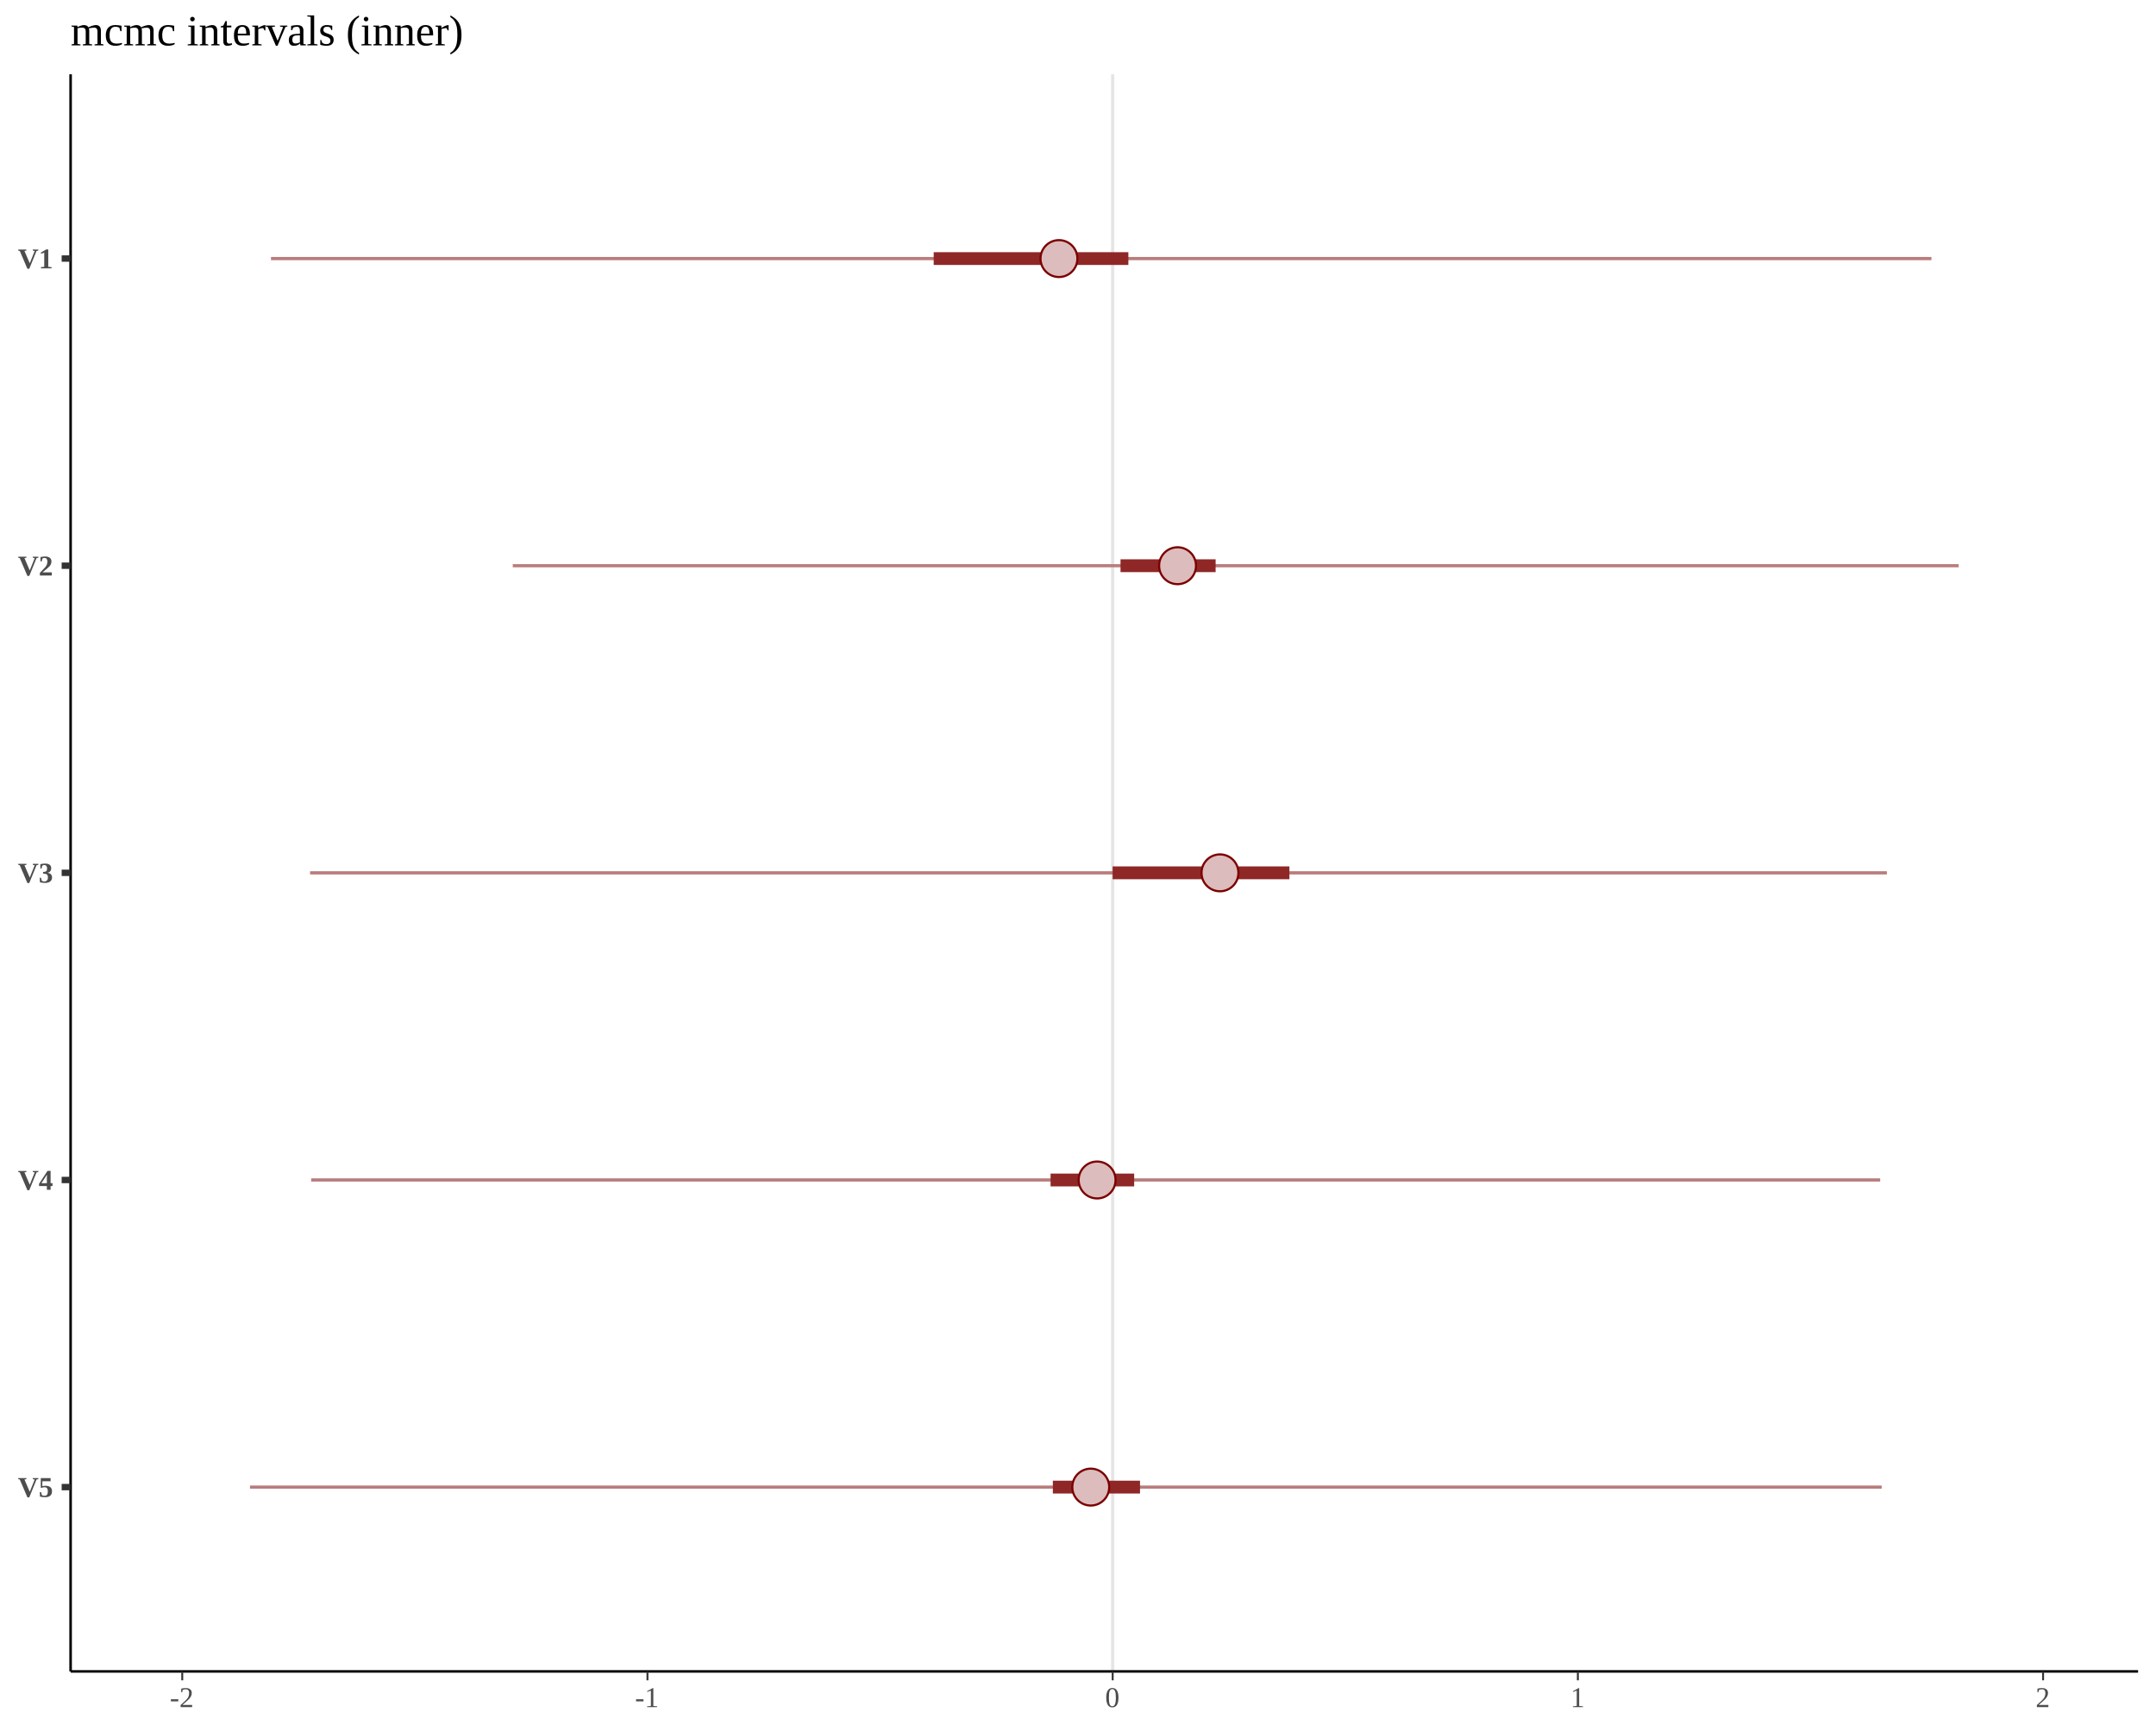
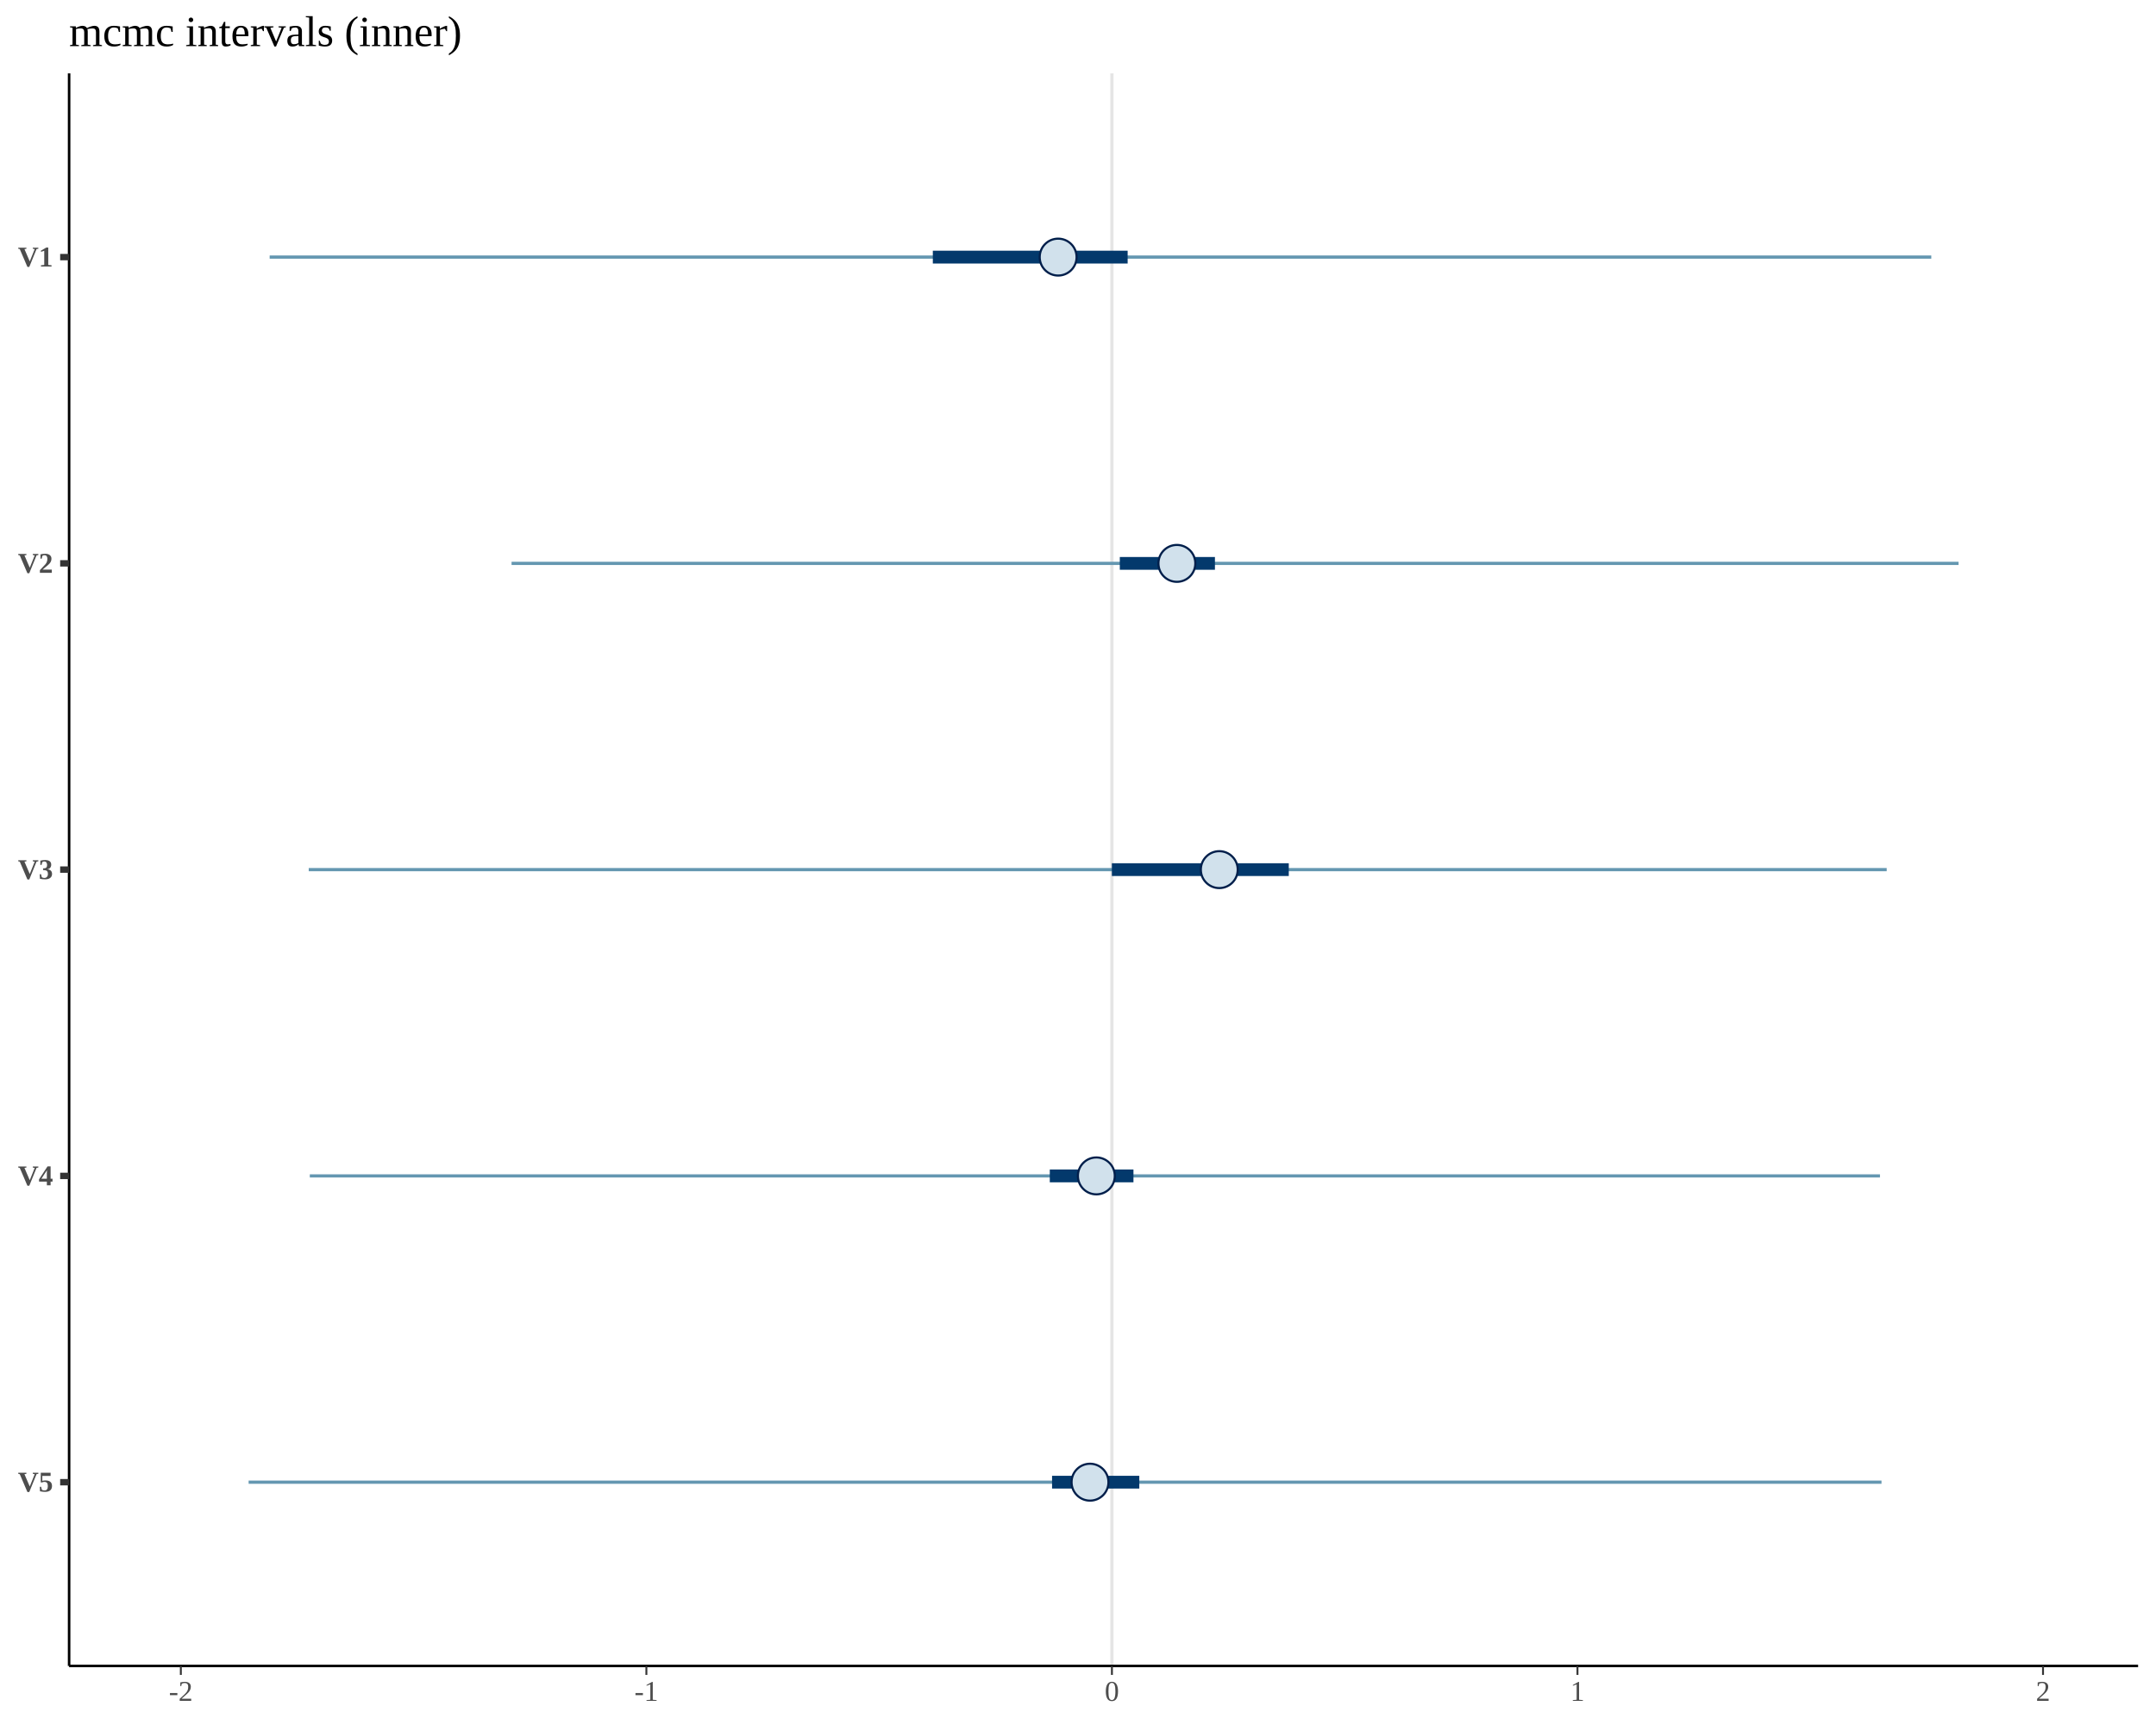
<svg xmlns="http://www.w3.org/2000/svg" viewBox="0 0 720.00 576.00">
  <defs>
    <style type="text/css">
-     line, polyline, path, rect, circle {
+     line, polyline, polygon, path, rect, circle {
      fill: none;
      stroke: #000000;
      stroke-linecap: round;
      stroke-linejoin: round;
      stroke-miterlimit: 10.00;
    }
  </style>
  </defs>
  <rect width="100%" height="100%" style="stroke: none; fill: #FFFFFF;" />
  <defs>
-     <clipPath id="cpMjMuNTc5MXw3MTQuMDIyfDU1OC4wOTZ8MjQuODA2OQ==">
-       <rect x="23.58" y="24.81" width="690.44" height="533.29" />
+     <clipPath id="cpMjMuMDh8NzE0LjAyfDU1Ni4yOHwyNC40OQ==">
+       <rect x="23.08" y="24.49" width="690.95" height="531.80" />
    </clipPath>
  </defs>
-   <line x1="371.58" y1="558.10" x2="371.58" y2="24.81" style="stroke-width: 1.07; stroke: #E5E5E5; stroke-linecap: butt;" clip-path="url(#cpMjMuNTc5MXw3MTQuMDIyfDU1OC4wOTZ8MjQuODA2OQ==)" />
-   <line x1="90.50" y1="86.34" x2="645.01" y2="86.34" style="stroke-width: 1.07; stroke: #B97C7C; stroke-linecap: butt;" clip-path="url(#cpMjMuNTc5MXw3MTQuMDIyfDU1OC4wOTZ8MjQuODA2OQ==)" />
-   <line x1="171.24" y1="188.90" x2="654.11" y2="188.90" style="stroke-width: 1.07; stroke: #B97C7C; stroke-linecap: butt;" clip-path="url(#cpMjMuNTc5MXw3MTQuMDIyfDU1OC4wOTZ8MjQuODA2OQ==)" />
-   <line x1="103.55" y1="291.45" x2="630.13" y2="291.45" style="stroke-width: 1.07; stroke: #B97C7C; stroke-linecap: butt;" clip-path="url(#cpMjMuNTc5MXw3MTQuMDIyfDU1OC4wOTZ8MjQuODA2OQ==)" />
-   <line x1="103.91" y1="394.01" x2="627.89" y2="394.01" style="stroke-width: 1.07; stroke: #B97C7C; stroke-linecap: butt;" clip-path="url(#cpMjMuNTc5MXw3MTQuMDIyfDU1OC4wOTZ8MjQuODA2OQ==)" />
-   <line x1="83.49" y1="496.56" x2="628.39" y2="496.56" style="stroke-width: 1.07; stroke: #B97C7C; stroke-linecap: butt;" clip-path="url(#cpMjMuNTc5MXw3MTQuMDIyfDU1OC4wOTZ8MjQuODA2OQ==)" />
-   <line x1="311.81" y1="86.34" x2="376.82" y2="86.34" style="stroke-width: 4.27; stroke: #8F2727; stroke-linecap: butt;" clip-path="url(#cpMjMuNTc5MXw3MTQuMDIyfDU1OC4wOTZ8MjQuODA2OQ==)" />
-   <line x1="374.20" y1="188.90" x2="405.96" y2="188.90" style="stroke-width: 4.27; stroke: #8F2727; stroke-linecap: butt;" clip-path="url(#cpMjMuNTc5MXw3MTQuMDIyfDU1OC4wOTZ8MjQuODA2OQ==)" />
-   <line x1="371.56" y1="291.45" x2="430.60" y2="291.45" style="stroke-width: 4.27; stroke: #8F2727; stroke-linecap: butt;" clip-path="url(#cpMjMuNTc5MXw3MTQuMDIyfDU1OC4wOTZ8MjQuODA2OQ==)" />
-   <line x1="350.84" y1="394.01" x2="378.76" y2="394.01" style="stroke-width: 4.27; stroke: #8F2727; stroke-linecap: butt;" clip-path="url(#cpMjMuNTc5MXw3MTQuMDIyfDU1OC4wOTZ8MjQuODA2OQ==)" />
-   <line x1="351.60" y1="496.56" x2="380.71" y2="496.56" style="stroke-width: 4.27; stroke: #8F2727; stroke-linecap: butt;" clip-path="url(#cpMjMuNTc5MXw3MTQuMDIyfDU1OC4wOTZ8MjQuODA2OQ==)" />
-   <circle cx="353.64" cy="86.34" r="4.62pt" style="stroke-width: 0.71; stroke: #7C0000; fill: #DCBCBC;" clip-path="url(#cpMjMuNTc5MXw3MTQuMDIyfDU1OC4wOTZ8MjQuODA2OQ==)" />
-   <circle cx="393.25" cy="188.90" r="4.62pt" style="stroke-width: 0.71; stroke: #7C0000; fill: #DCBCBC;" clip-path="url(#cpMjMuNTc5MXw3MTQuMDIyfDU1OC4wOTZ8MjQuODA2OQ==)" />
-   <circle cx="407.41" cy="291.45" r="4.62pt" style="stroke-width: 0.71; stroke: #7C0000; fill: #DCBCBC;" clip-path="url(#cpMjMuNTc5MXw3MTQuMDIyfDU1OC4wOTZ8MjQuODA2OQ==)" />
-   <circle cx="366.38" cy="394.01" r="4.62pt" style="stroke-width: 0.71; stroke: #7C0000; fill: #DCBCBC;" clip-path="url(#cpMjMuNTc5MXw3MTQuMDIyfDU1OC4wOTZ8MjQuODA2OQ==)" />
-   <circle cx="364.26" cy="496.56" r="4.62pt" style="stroke-width: 0.71; stroke: #7C0000; fill: #DCBCBC;" clip-path="url(#cpMjMuNTc5MXw3MTQuMDIyfDU1OC4wOTZ8MjQuODA2OQ==)" />
+   <line x1="371.33" y1="556.28" x2="371.33" y2="24.49" style="stroke-width: 1.07; stroke: #E5E5E5; stroke-linecap: butt;" clip-path="url(#cpMjMuMDh8NzE0LjAyfDU1Ni4yOHwyNC40OQ==)" />
+   <line x1="90.05" y1="85.85" x2="644.96" y2="85.85" style="stroke-width: 1.07; stroke: #6497B1; stroke-linecap: butt;" clip-path="url(#cpMjMuMDh8NzE0LjAyfDU1Ni4yOHwyNC40OQ==)" />
+   <line x1="170.84" y1="188.12" x2="654.06" y2="188.12" style="stroke-width: 1.07; stroke: #6497B1; stroke-linecap: butt;" clip-path="url(#cpMjMuMDh8NzE0LjAyfDU1Ni4yOHwyNC40OQ==)" />
+   <line x1="103.10" y1="290.38" x2="630.07" y2="290.38" style="stroke-width: 1.07; stroke: #6497B1; stroke-linecap: butt;" clip-path="url(#cpMjMuMDh8NzE0LjAyfDU1Ni4yOHwyNC40OQ==)" />
+   <line x1="103.46" y1="392.65" x2="627.82" y2="392.65" style="stroke-width: 1.07; stroke: #6497B1; stroke-linecap: butt;" clip-path="url(#cpMjMuMDh8NzE0LjAyfDU1Ni4yOHwyNC40OQ==)" />
+   <line x1="83.03" y1="494.92" x2="628.33" y2="494.92" style="stroke-width: 1.07; stroke: #6497B1; stroke-linecap: butt;" clip-path="url(#cpMjMuMDh8NzE0LjAyfDU1Ni4yOHwyNC40OQ==)" />
+   <line x1="311.52" y1="85.85" x2="376.58" y2="85.85" style="stroke-width: 4.27; stroke: #03396C; stroke-linecap: butt;" clip-path="url(#cpMjMuMDh8NzE0LjAyfDU1Ni4yOHwyNC40OQ==)" />
+   <line x1="373.96" y1="188.12" x2="405.73" y2="188.12" style="stroke-width: 4.27; stroke: #03396C; stroke-linecap: butt;" clip-path="url(#cpMjMuMDh8NzE0LjAyfDU1Ni4yOHwyNC40OQ==)" />
+   <line x1="371.31" y1="290.38" x2="430.39" y2="290.38" style="stroke-width: 4.27; stroke: #03396C; stroke-linecap: butt;" clip-path="url(#cpMjMuMDh8NzE0LjAyfDU1Ni4yOHwyNC40OQ==)" />
+   <line x1="350.58" y1="392.65" x2="378.52" y2="392.65" style="stroke-width: 4.27; stroke: #03396C; stroke-linecap: butt;" clip-path="url(#cpMjMuMDh8NzE0LjAyfDU1Ni4yOHwyNC40OQ==)" />
+   <line x1="351.34" y1="494.92" x2="380.47" y2="494.92" style="stroke-width: 4.27; stroke: #03396C; stroke-linecap: butt;" clip-path="url(#cpMjMuMDh8NzE0LjAyfDU1Ni4yOHwyNC40OQ==)" />
+   <circle cx="353.37" cy="85.85" r="4.62pt" style="stroke-width: 0.71; stroke: #011F4B; fill: #D1E1EC;" clip-path="url(#cpMjMuMDh8NzE0LjAyfDU1Ni4yOHwyNC40OQ==)" />
+   <circle cx="393.02" cy="188.12" r="4.62pt" style="stroke-width: 0.71; stroke: #011F4B; fill: #D1E1EC;" clip-path="url(#cpMjMuMDh8NzE0LjAyfDU1Ni4yOHwyNC40OQ==)" />
+   <circle cx="407.18" cy="290.38" r="4.62pt" style="stroke-width: 0.71; stroke: #011F4B; fill: #D1E1EC;" clip-path="url(#cpMjMuMDh8NzE0LjAyfDU1Ni4yOHwyNC40OQ==)" />
+   <circle cx="366.13" cy="392.65" r="4.62pt" style="stroke-width: 0.71; stroke: #011F4B; fill: #D1E1EC;" clip-path="url(#cpMjMuMDh8NzE0LjAyfDU1Ni4yOHwyNC40OQ==)" />
+   <circle cx="364.01" cy="494.92" r="4.62pt" style="stroke-width: 0.71; stroke: #011F4B; fill: #D1E1EC;" clip-path="url(#cpMjMuMDh8NzE0LjAyfDU1Ni4yOHwyNC40OQ==)" />
  <defs>
-     <clipPath id="cpMHw3MjB8NTc2fDA=">
+     <clipPath id="cpMC4wMHw3MjAuMDB8NTc2LjAwfDAuMDA=">
      <rect x="0.00" y="0.00" width="720.00" height="576.00" />
    </clipPath>
  </defs>
-   <polyline points="23.58,558.10 23.58,24.81 " style="stroke-width: 0.85; stroke-linecap: butt;" clip-path="url(#cpMHw3MjB8NTc2fDA=)" />
-   <g clip-path="url(#cpMHw3MjB8NTc2fDA=)">
-     <text x="5.98" y="499.84" style="font-size: 9.60px; font-weight: bold; fill: #4D4D4D; font-family: Liberation Serif;" textLength="12.22px" lengthAdjust="spacingAndGlyphs">V5</text>
+   <polyline points="23.08,556.28 23.08,24.49 " style="stroke-width: 0.85; stroke-linecap: butt;" clip-path="url(#cpMC4wMHw3MjAuMDB8NTc2LjAwfDAuMDA=)" />
+   <g clip-path="url(#cpMC4wMHw3MjAuMDB8NTc2LjAwfDAuMDA=)">
+     <text x="5.98" y="498.06" style="font-size: 9.60px; font-weight: bold; fill: #4D4D4D; font-family: Liberation Serif;" textLength="11.72px" lengthAdjust="spacingAndGlyphs">V5</text>
  </g>
-   <g clip-path="url(#cpMHw3MjB8NTc2fDA=)">
-     <text x="5.98" y="397.28" style="font-size: 9.60px; font-weight: bold; fill: #4D4D4D; font-family: Liberation Serif;" textLength="12.22px" lengthAdjust="spacingAndGlyphs">V4</text>
+   <g clip-path="url(#cpMC4wMHw3MjAuMDB8NTc2LjAwfDAuMDA=)">
+     <text x="5.98" y="395.79" style="font-size: 9.60px; font-weight: bold; fill: #4D4D4D; font-family: Liberation Serif;" textLength="11.72px" lengthAdjust="spacingAndGlyphs">V4</text>
  </g>
-   <g clip-path="url(#cpMHw3MjB8NTc2fDA=)">
-     <text x="5.98" y="294.72" style="font-size: 9.60px; font-weight: bold; fill: #4D4D4D; font-family: Liberation Serif;" textLength="12.22px" lengthAdjust="spacingAndGlyphs">V3</text>
+   <g clip-path="url(#cpMC4wMHw3MjAuMDB8NTc2LjAwfDAuMDA=)">
+     <text x="5.98" y="293.53" style="font-size: 9.60px; font-weight: bold; fill: #4D4D4D; font-family: Liberation Serif;" textLength="11.72px" lengthAdjust="spacingAndGlyphs">V3</text>
  </g>
-   <g clip-path="url(#cpMHw3MjB8NTc2fDA=)">
-     <text x="5.98" y="192.17" style="font-size: 9.60px; font-weight: bold; fill: #4D4D4D; font-family: Liberation Serif;" textLength="12.22px" lengthAdjust="spacingAndGlyphs">V2</text>
+   <g clip-path="url(#cpMC4wMHw3MjAuMDB8NTc2LjAwfDAuMDA=)">
+     <text x="5.98" y="191.26" style="font-size: 9.60px; font-weight: bold; fill: #4D4D4D; font-family: Liberation Serif;" textLength="11.72px" lengthAdjust="spacingAndGlyphs">V2</text>
  </g>
-   <g clip-path="url(#cpMHw3MjB8NTc2fDA=)">
-     <text x="5.98" y="89.61" style="font-size: 9.60px; font-weight: bold; fill: #4D4D4D; font-family: Liberation Serif;" textLength="12.22px" lengthAdjust="spacingAndGlyphs">V1</text>
+   <g clip-path="url(#cpMC4wMHw3MjAuMDB8NTc2LjAwfDAuMDA=)">
+     <text x="5.98" y="88.99" style="font-size: 9.60px; font-weight: bold; fill: #4D4D4D; font-family: Liberation Serif;" textLength="11.72px" lengthAdjust="spacingAndGlyphs">V1</text>
  </g>
-   <polyline points="20.59,496.56 23.58,496.56 " style="stroke-width: 2.13; stroke: #333333; stroke-linecap: butt;" clip-path="url(#cpMHw3MjB8NTc2fDA=)" />
-   <polyline points="20.59,394.01 23.58,394.01 " style="stroke-width: 2.13; stroke: #333333; stroke-linecap: butt;" clip-path="url(#cpMHw3MjB8NTc2fDA=)" />
-   <polyline points="20.59,291.45 23.58,291.45 " style="stroke-width: 2.13; stroke: #333333; stroke-linecap: butt;" clip-path="url(#cpMHw3MjB8NTc2fDA=)" />
-   <polyline points="20.59,188.90 23.58,188.90 " style="stroke-width: 2.13; stroke: #333333; stroke-linecap: butt;" clip-path="url(#cpMHw3MjB8NTc2fDA=)" />
-   <polyline points="20.59,86.34 23.58,86.34 " style="stroke-width: 2.13; stroke: #333333; stroke-linecap: butt;" clip-path="url(#cpMHw3MjB8NTc2fDA=)" />
-   <polyline points="23.58,558.10 714.02,558.10 " style="stroke-width: 0.85; stroke-linecap: butt;" clip-path="url(#cpMHw3MjB8NTc2fDA=)" />
-   <polyline points="60.86,561.08 60.86,558.10 " style="stroke-width: 0.64; stroke: #333333; stroke-linecap: butt;" clip-path="url(#cpMHw3MjB8NTc2fDA=)" />
-   <polyline points="216.22,561.08 216.22,558.10 " style="stroke-width: 0.64; stroke: #333333; stroke-linecap: butt;" clip-path="url(#cpMHw3MjB8NTc2fDA=)" />
-   <polyline points="371.58,561.08 371.58,558.10 " style="stroke-width: 0.64; stroke: #333333; stroke-linecap: butt;" clip-path="url(#cpMHw3MjB8NTc2fDA=)" />
-   <polyline points="526.93,561.08 526.93,558.10 " style="stroke-width: 0.64; stroke: #333333; stroke-linecap: butt;" clip-path="url(#cpMHw3MjB8NTc2fDA=)" />
-   <polyline points="682.29,561.08 682.29,558.10 " style="stroke-width: 0.64; stroke: #333333; stroke-linecap: butt;" clip-path="url(#cpMHw3MjB8NTc2fDA=)" />
-   <g clip-path="url(#cpMHw3MjB8NTc2fDA=)">
-     <text x="56.70" y="570.02" style="font-size: 9.60px; fill: #4D4D4D; font-family: Liberation Serif;" textLength="8.33px" lengthAdjust="spacingAndGlyphs">-2</text>
+   <polyline points="20.09,494.92 23.08,494.92 " style="stroke-width: 2.13; stroke: #333333; stroke-linecap: butt;" clip-path="url(#cpMC4wMHw3MjAuMDB8NTc2LjAwfDAuMDA=)" />
+   <polyline points="20.09,392.65 23.08,392.65 " style="stroke-width: 2.13; stroke: #333333; stroke-linecap: butt;" clip-path="url(#cpMC4wMHw3MjAuMDB8NTc2LjAwfDAuMDA=)" />
+   <polyline points="20.09,290.38 23.08,290.38 " style="stroke-width: 2.13; stroke: #333333; stroke-linecap: butt;" clip-path="url(#cpMC4wMHw3MjAuMDB8NTc2LjAwfDAuMDA=)" />
+   <polyline points="20.09,188.12 23.08,188.12 " style="stroke-width: 2.13; stroke: #333333; stroke-linecap: butt;" clip-path="url(#cpMC4wMHw3MjAuMDB8NTc2LjAwfDAuMDA=)" />
+   <polyline points="20.09,85.85 23.08,85.85 " style="stroke-width: 2.13; stroke: #333333; stroke-linecap: butt;" clip-path="url(#cpMC4wMHw3MjAuMDB8NTc2LjAwfDAuMDA=)" />
+   <polyline points="23.08,556.28 714.02,556.28 " style="stroke-width: 0.85; stroke-linecap: butt;" clip-path="url(#cpMC4wMHw3MjAuMDB8NTc2LjAwfDAuMDA=)" />
+   <polyline points="60.39,559.27 60.39,556.28 " style="stroke-width: 0.64; stroke: #333333; stroke-linecap: butt;" clip-path="url(#cpMC4wMHw3MjAuMDB8NTc2LjAwfDAuMDA=)" />
+   <polyline points="215.86,559.27 215.86,556.28 " style="stroke-width: 0.64; stroke: #333333; stroke-linecap: butt;" clip-path="url(#cpMC4wMHw3MjAuMDB8NTc2LjAwfDAuMDA=)" />
+   <polyline points="371.33,559.27 371.33,556.28 " style="stroke-width: 0.64; stroke: #333333; stroke-linecap: butt;" clip-path="url(#cpMC4wMHw3MjAuMDB8NTc2LjAwfDAuMDA=)" />
+   <polyline points="526.80,559.27 526.80,556.28 " style="stroke-width: 0.64; stroke: #333333; stroke-linecap: butt;" clip-path="url(#cpMC4wMHw3MjAuMDB8NTc2LjAwfDAuMDA=)" />
+   <polyline points="682.27,559.27 682.27,556.28 " style="stroke-width: 0.64; stroke: #333333; stroke-linecap: butt;" clip-path="url(#cpMC4wMHw3MjAuMDB8NTc2LjAwfDAuMDA=)" />
+   <g clip-path="url(#cpMC4wMHw3MjAuMDB8NTc2LjAwfDAuMDA=)">
+     <text x="56.39" y="567.94" style="font-size: 9.60px; fill: #4D4D4D; font-family: Liberation Serif;" textLength="7.98px" lengthAdjust="spacingAndGlyphs">-2</text>
  </g>
-   <g clip-path="url(#cpMHw3MjB8NTc2fDA=)">
-     <text x="212.05" y="570.02" style="font-size: 9.60px; fill: #4D4D4D; font-family: Liberation Serif;" textLength="8.33px" lengthAdjust="spacingAndGlyphs">-1</text>
+   <g clip-path="url(#cpMC4wMHw3MjAuMDB8NTc2LjAwfDAuMDA=)">
+     <text x="211.86" y="567.94" style="font-size: 9.60px; fill: #4D4D4D; font-family: Liberation Serif;" textLength="7.98px" lengthAdjust="spacingAndGlyphs">-1</text>
  </g>
-   <g clip-path="url(#cpMHw3MjB8NTc2fDA=)">
-     <text x="369.08" y="570.02" style="font-size: 9.60px; fill: #4D4D4D; font-family: Liberation Serif;" textLength="5.00px" lengthAdjust="spacingAndGlyphs">0</text>
+   <g clip-path="url(#cpMC4wMHw3MjAuMDB8NTc2LjAwfDAuMDA=)">
+     <text x="368.93" y="567.94" style="font-size: 9.60px; fill: #4D4D4D; font-family: Liberation Serif;" textLength="4.80px" lengthAdjust="spacingAndGlyphs">0</text>
  </g>
-   <g clip-path="url(#cpMHw3MjB8NTc2fDA=)">
-     <text x="524.43" y="570.02" style="font-size: 9.60px; fill: #4D4D4D; font-family: Liberation Serif;" textLength="5.00px" lengthAdjust="spacingAndGlyphs">1</text>
+   <g clip-path="url(#cpMC4wMHw3MjAuMDB8NTc2LjAwfDAuMDA=)">
+     <text x="524.40" y="567.94" style="font-size: 9.60px; fill: #4D4D4D; font-family: Liberation Serif;" textLength="4.80px" lengthAdjust="spacingAndGlyphs">1</text>
  </g>
-   <g clip-path="url(#cpMHw3MjB8NTc2fDA=)">
-     <text x="679.79" y="570.02" style="font-size: 9.60px; fill: #4D4D4D; font-family: Liberation Serif;" textLength="5.00px" lengthAdjust="spacingAndGlyphs">2</text>
+   <g clip-path="url(#cpMC4wMHw3MjAuMDB8NTc2LjAwfDAuMDA=)">
+     <text x="679.87" y="567.94" style="font-size: 9.60px; fill: #4D4D4D; font-family: Liberation Serif;" textLength="4.80px" lengthAdjust="spacingAndGlyphs">2</text>
  </g>
-   <g clip-path="url(#cpMHw3MjB8NTc2fDA=)">
-     <text x="23.58" y="15.15" style="font-size: 14.40px; font-family: Liberation Serif;" textLength="127.50px" lengthAdjust="spacingAndGlyphs">mcmc intervals (inner)</text>
+   <g clip-path="url(#cpMC4wMHw3MjAuMDB8NTc2LjAwfDAuMDA=)">
+     <text x="23.08" y="15.40" style="font-size: 14.40px; font-family: Liberation Serif;" textLength="131.11px" lengthAdjust="spacingAndGlyphs">mcmc intervals (inner)</text>
  </g>
</svg>
